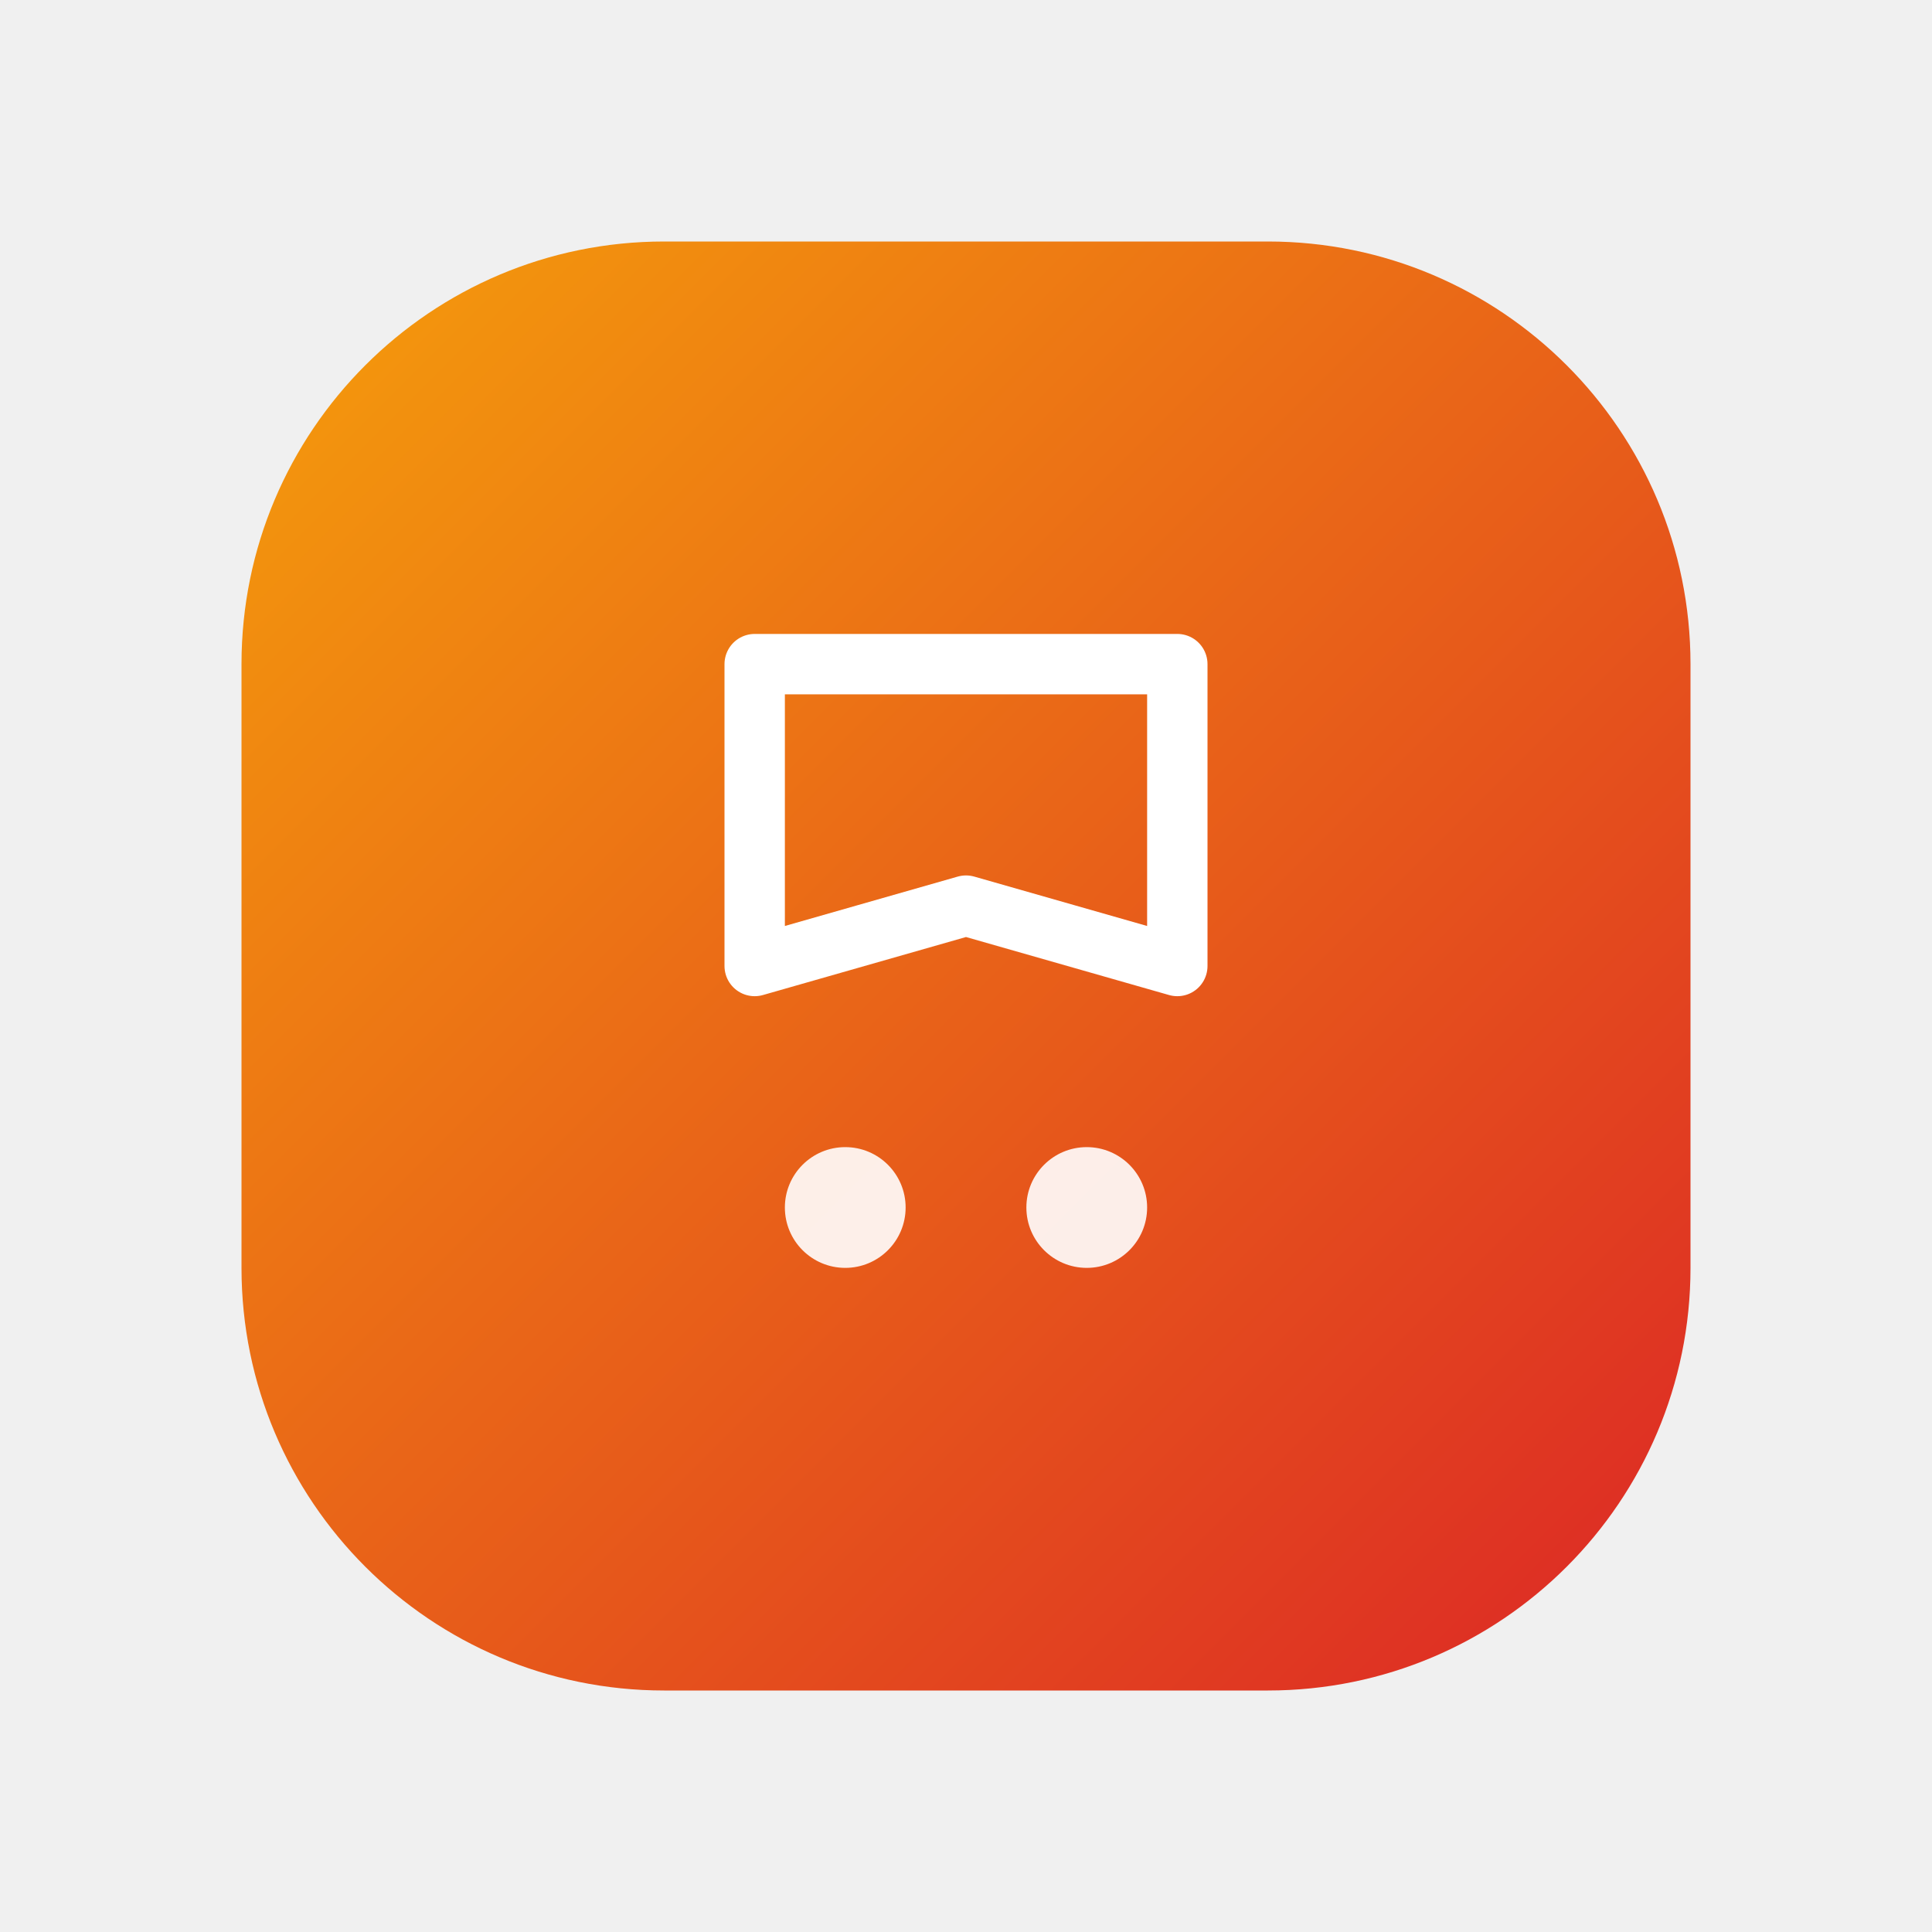
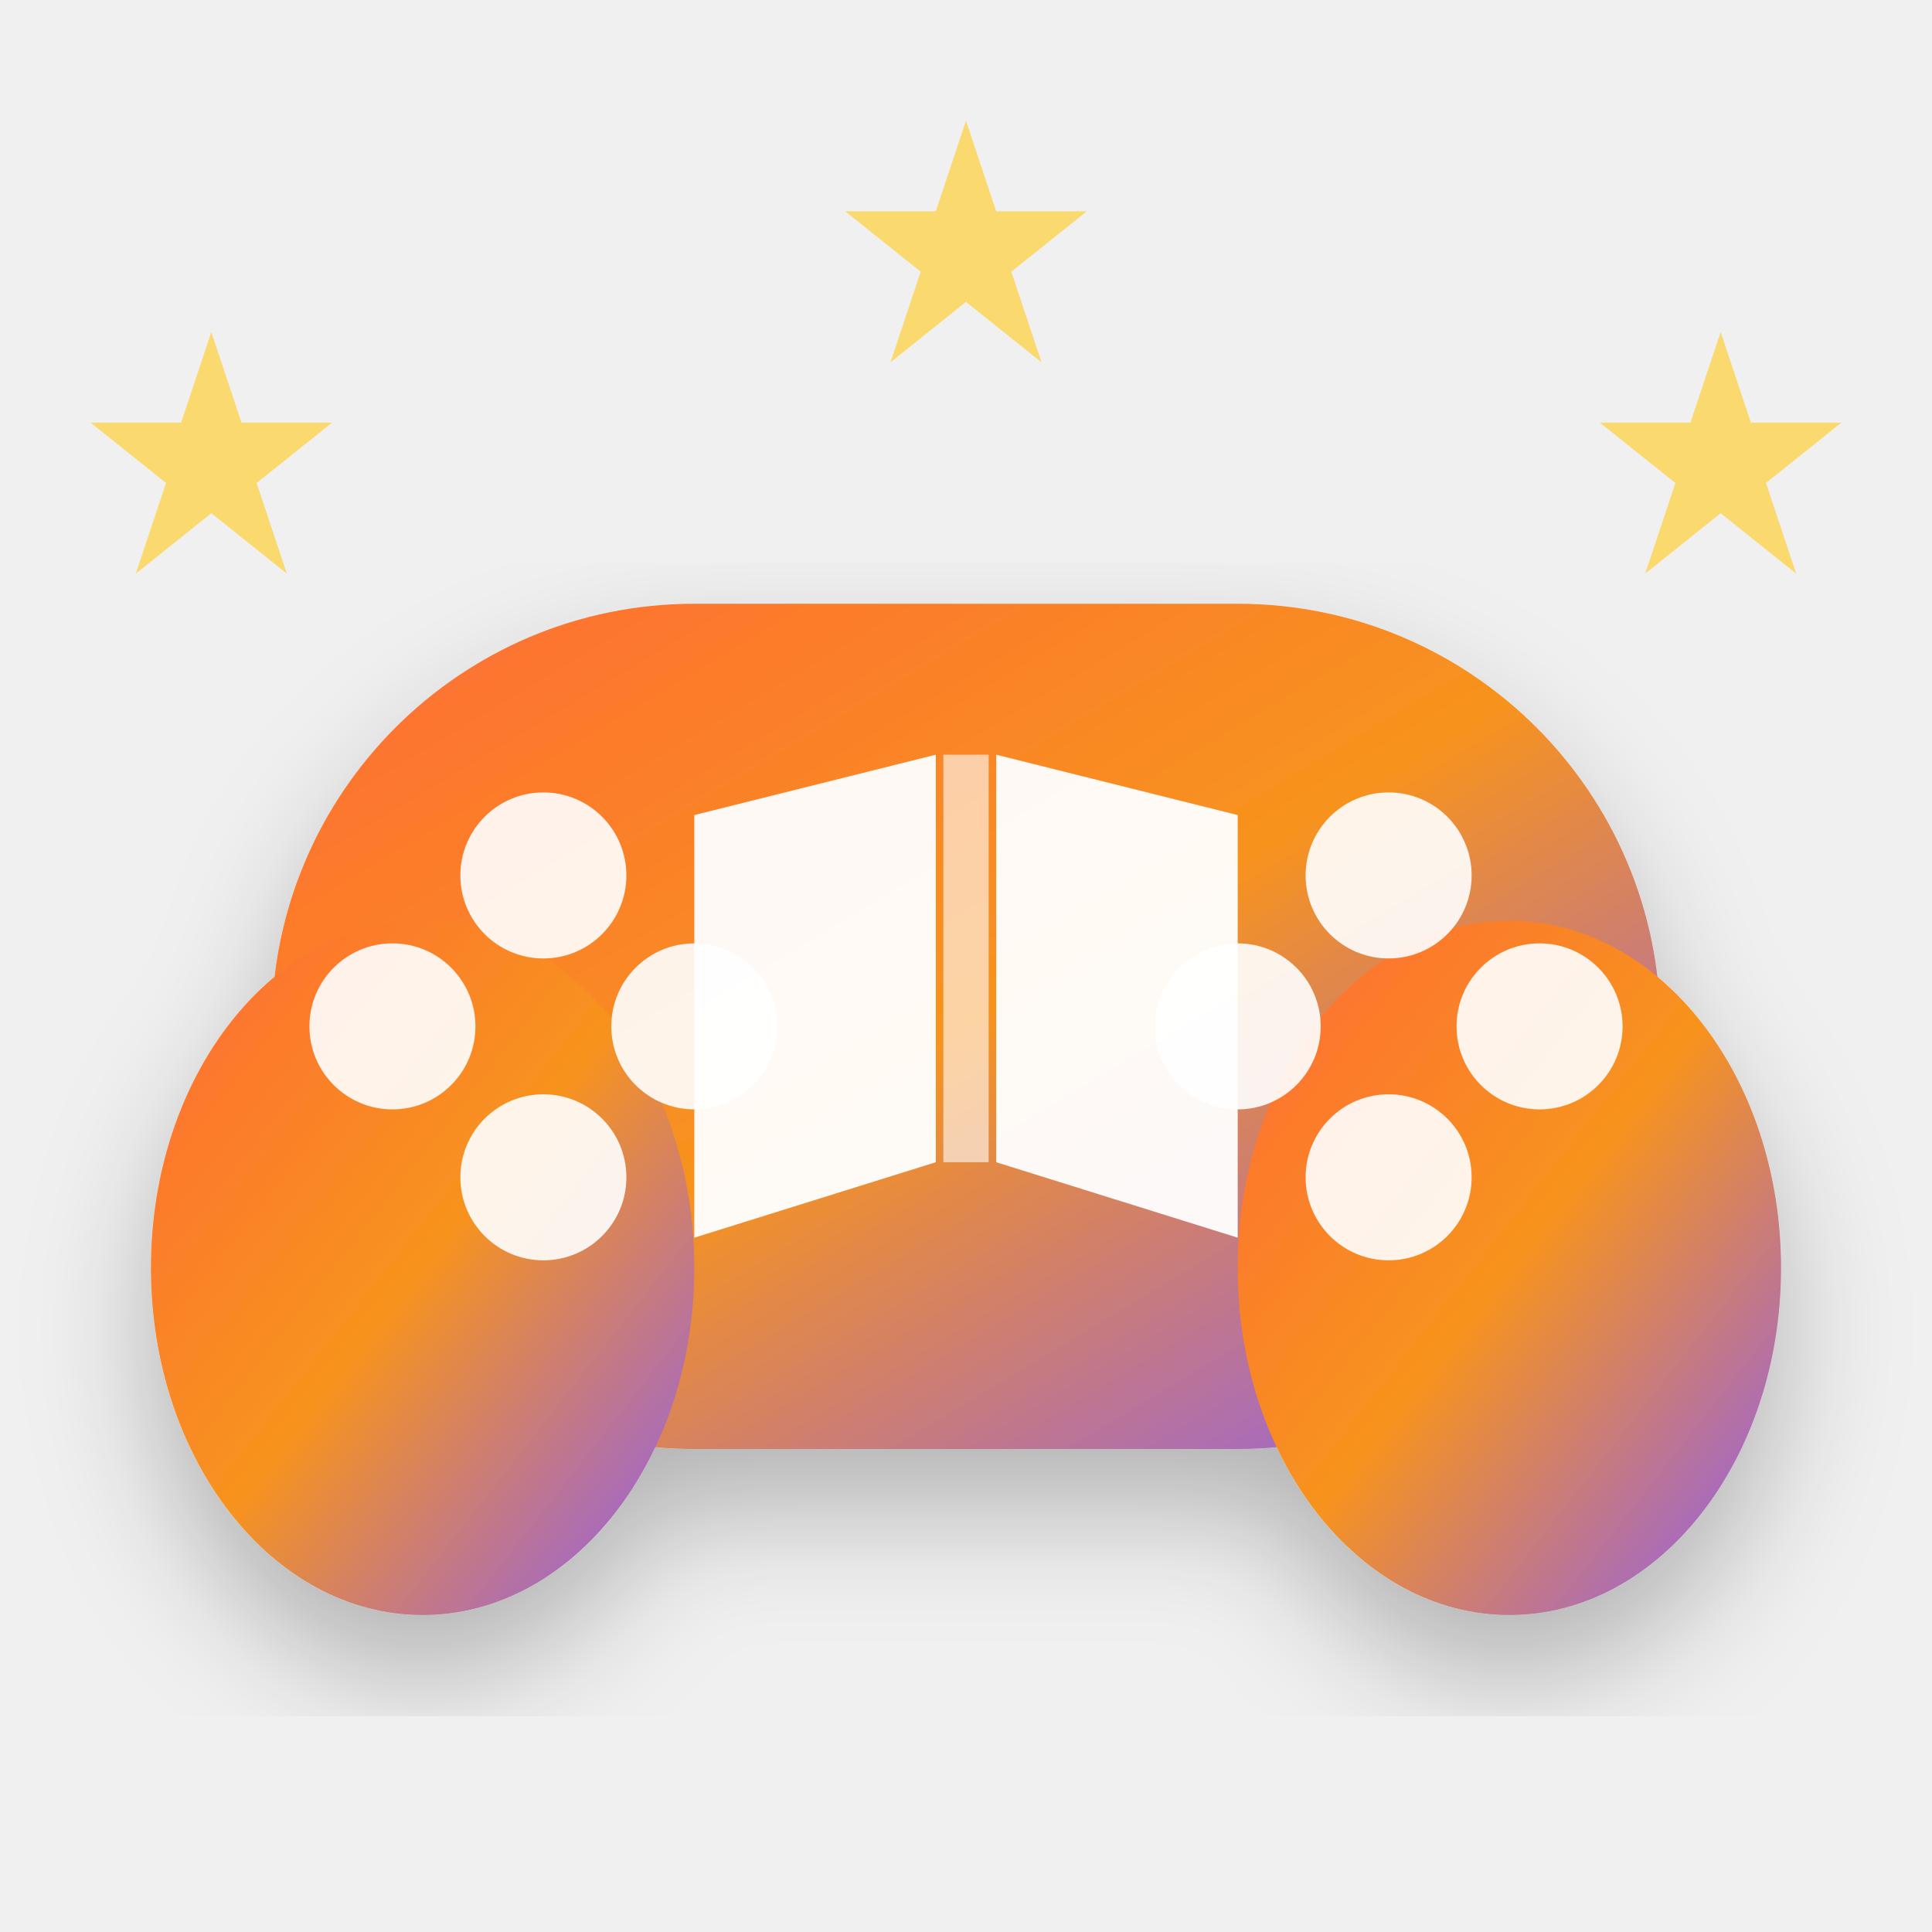
- <svg xmlns="http://www.w3.org/2000/svg" width="128" height="128" viewBox="0 0 128 128" aria-label="EduGameHQ Icon">
+ <svg xmlns="http://www.w3.org/2000/svg" width="128" height="128" viewBox="0 0 128 128">
  <defs>
-     <linearGradient id="icon-bg-gradient" x1="0%" y1="0%" x2="100%" y2="100%">
-       <stop offset="0%" style="stop-color:#F59E0B; stop-opacity:1" />
-       <stop offset="100%" style="stop-color:#DC2626; stop-opacity:1" />
+     <linearGradient id="controller-gradient" x1="0%" y1="0%" x2="100%" y2="100%">
+       <stop offset="0%" style="stop-color:#FF6B35; stop-opacity:1" />
+       <stop offset="50%" style="stop-color:#F7931E; stop-opacity:1" />
+       <stop offset="100%" style="stop-color:#8B5CF6; stop-opacity:1" />
    </linearGradient>
+     <linearGradient id="book-gradient" x1="0%" y1="0%" x2="0%" y2="100%">
+       <stop offset="0%" style="stop-color:#60A5FA; stop-opacity:1" />
+       <stop offset="100%" style="stop-color:#3B82F6; stop-opacity:1" />
+     </linearGradient>
+     <filter id="shadow">
+       <feDropShadow dx="0" dy="4" stdDeviation="4" flood-opacity="0.25" />
+     </filter>
  </defs>
-   <rect x="16" y="16" width="96" height="96" rx="28" ry="28" fill="url(#icon-bg-gradient)" />
-   <g transform="translate(64, 48)">
-     <path d="M-14 -4 L-14 16 L0 12 L14 16 L14 -4 Z" fill="none" stroke="white" stroke-width="4" stroke-linejoin="round" />
+   <g filter="url(#shadow)">
+     <rect x="18" y="40" width="92" height="56" rx="28" ry="28" fill="url(#controller-gradient)" />
+     <ellipse cx="28" cy="84" rx="18" ry="23" fill="url(#controller-gradient)" />
+     <ellipse cx="100" cy="84" rx="18" ry="23" fill="url(#controller-gradient)" />
  </g>
-   <g transform="translate(64, 80)">
-     <circle cx="-8" cy="0" r="4" fill="white" opacity="0.9" />
-     <circle cx="8" cy="0" r="4" fill="white" opacity="0.9" />
+   <g transform="translate(64, 68)">
+     <path d="M-18 -14 L-18 14 L-2 9 L-2 -18 Z" fill="white" opacity="0.95" />
+     <path d="M2 -18 L2 9 L18 14 L18 -14 Z" fill="white" opacity="0.95" />
+     <line x1="0" y1="-18" x2="0" y2="9" stroke="white" stroke-width="3" opacity="0.6" />
+     <line x1="-14" y1="-9" x2="-5" y2="-9" stroke="url(#book-gradient)" stroke-width="2" opacity="0.8" />
+     <line x1="-14" y1="-2" x2="-5" y2="-2" stroke="url(#book-gradient)" stroke-width="2" opacity="0.8" />
+     <line x1="-14" y1="5" x2="-5" y2="5" stroke="url(#book-gradient)" stroke-width="2" opacity="0.8" />
+     <line x1="5" y1="-9" x2="14" y2="-9" stroke="url(#book-gradient)" stroke-width="2" opacity="0.8" />
+     <line x1="5" y1="-2" x2="14" y2="-2" stroke="url(#book-gradient)" stroke-width="2" opacity="0.8" />
+     <line x1="5" y1="5" x2="14" y2="5" stroke="url(#book-gradient)" stroke-width="2" opacity="0.8" />
+   </g>
+   <g>
+     <circle cx="36" cy="58" r="5.5" fill="white" opacity="0.9" />
+     <circle cx="36" cy="78" r="5.5" fill="white" opacity="0.9" />
+     <circle cx="26" cy="68" r="5.5" fill="white" opacity="0.9" />
+     <circle cx="46" cy="68" r="5.5" fill="white" opacity="0.9" />
+     <circle cx="92" cy="58" r="5.5" fill="white" opacity="0.9" />
+     <circle cx="102" cy="68" r="5.5" fill="white" opacity="0.9" />
+     <circle cx="92" cy="78" r="5.5" fill="white" opacity="0.9" />
+     <circle cx="82" cy="68" r="5.5" fill="white" opacity="0.9" />
+   </g>
+   <g opacity="0.8">
+     <path d="M14 22 L16 28 L22 28 L17 32 L19 38 L14 34 L9 38 L11 32 L6 28 L12 28 Z" fill="#FCD34D" />
+     <path d="M114 22 L116 28 L122 28 L117 32 L119 38 L114 34 L109 38 L111 32 L106 28 L112 28 Z" fill="#FCD34D" />
+     <path d="M64 8 L66 14 L72 14 L67 18 L69 24 L64 20 L59 24 L61 18 L56 14 L62 14 Z" fill="#FCD34D" />
  </g>
</svg>
